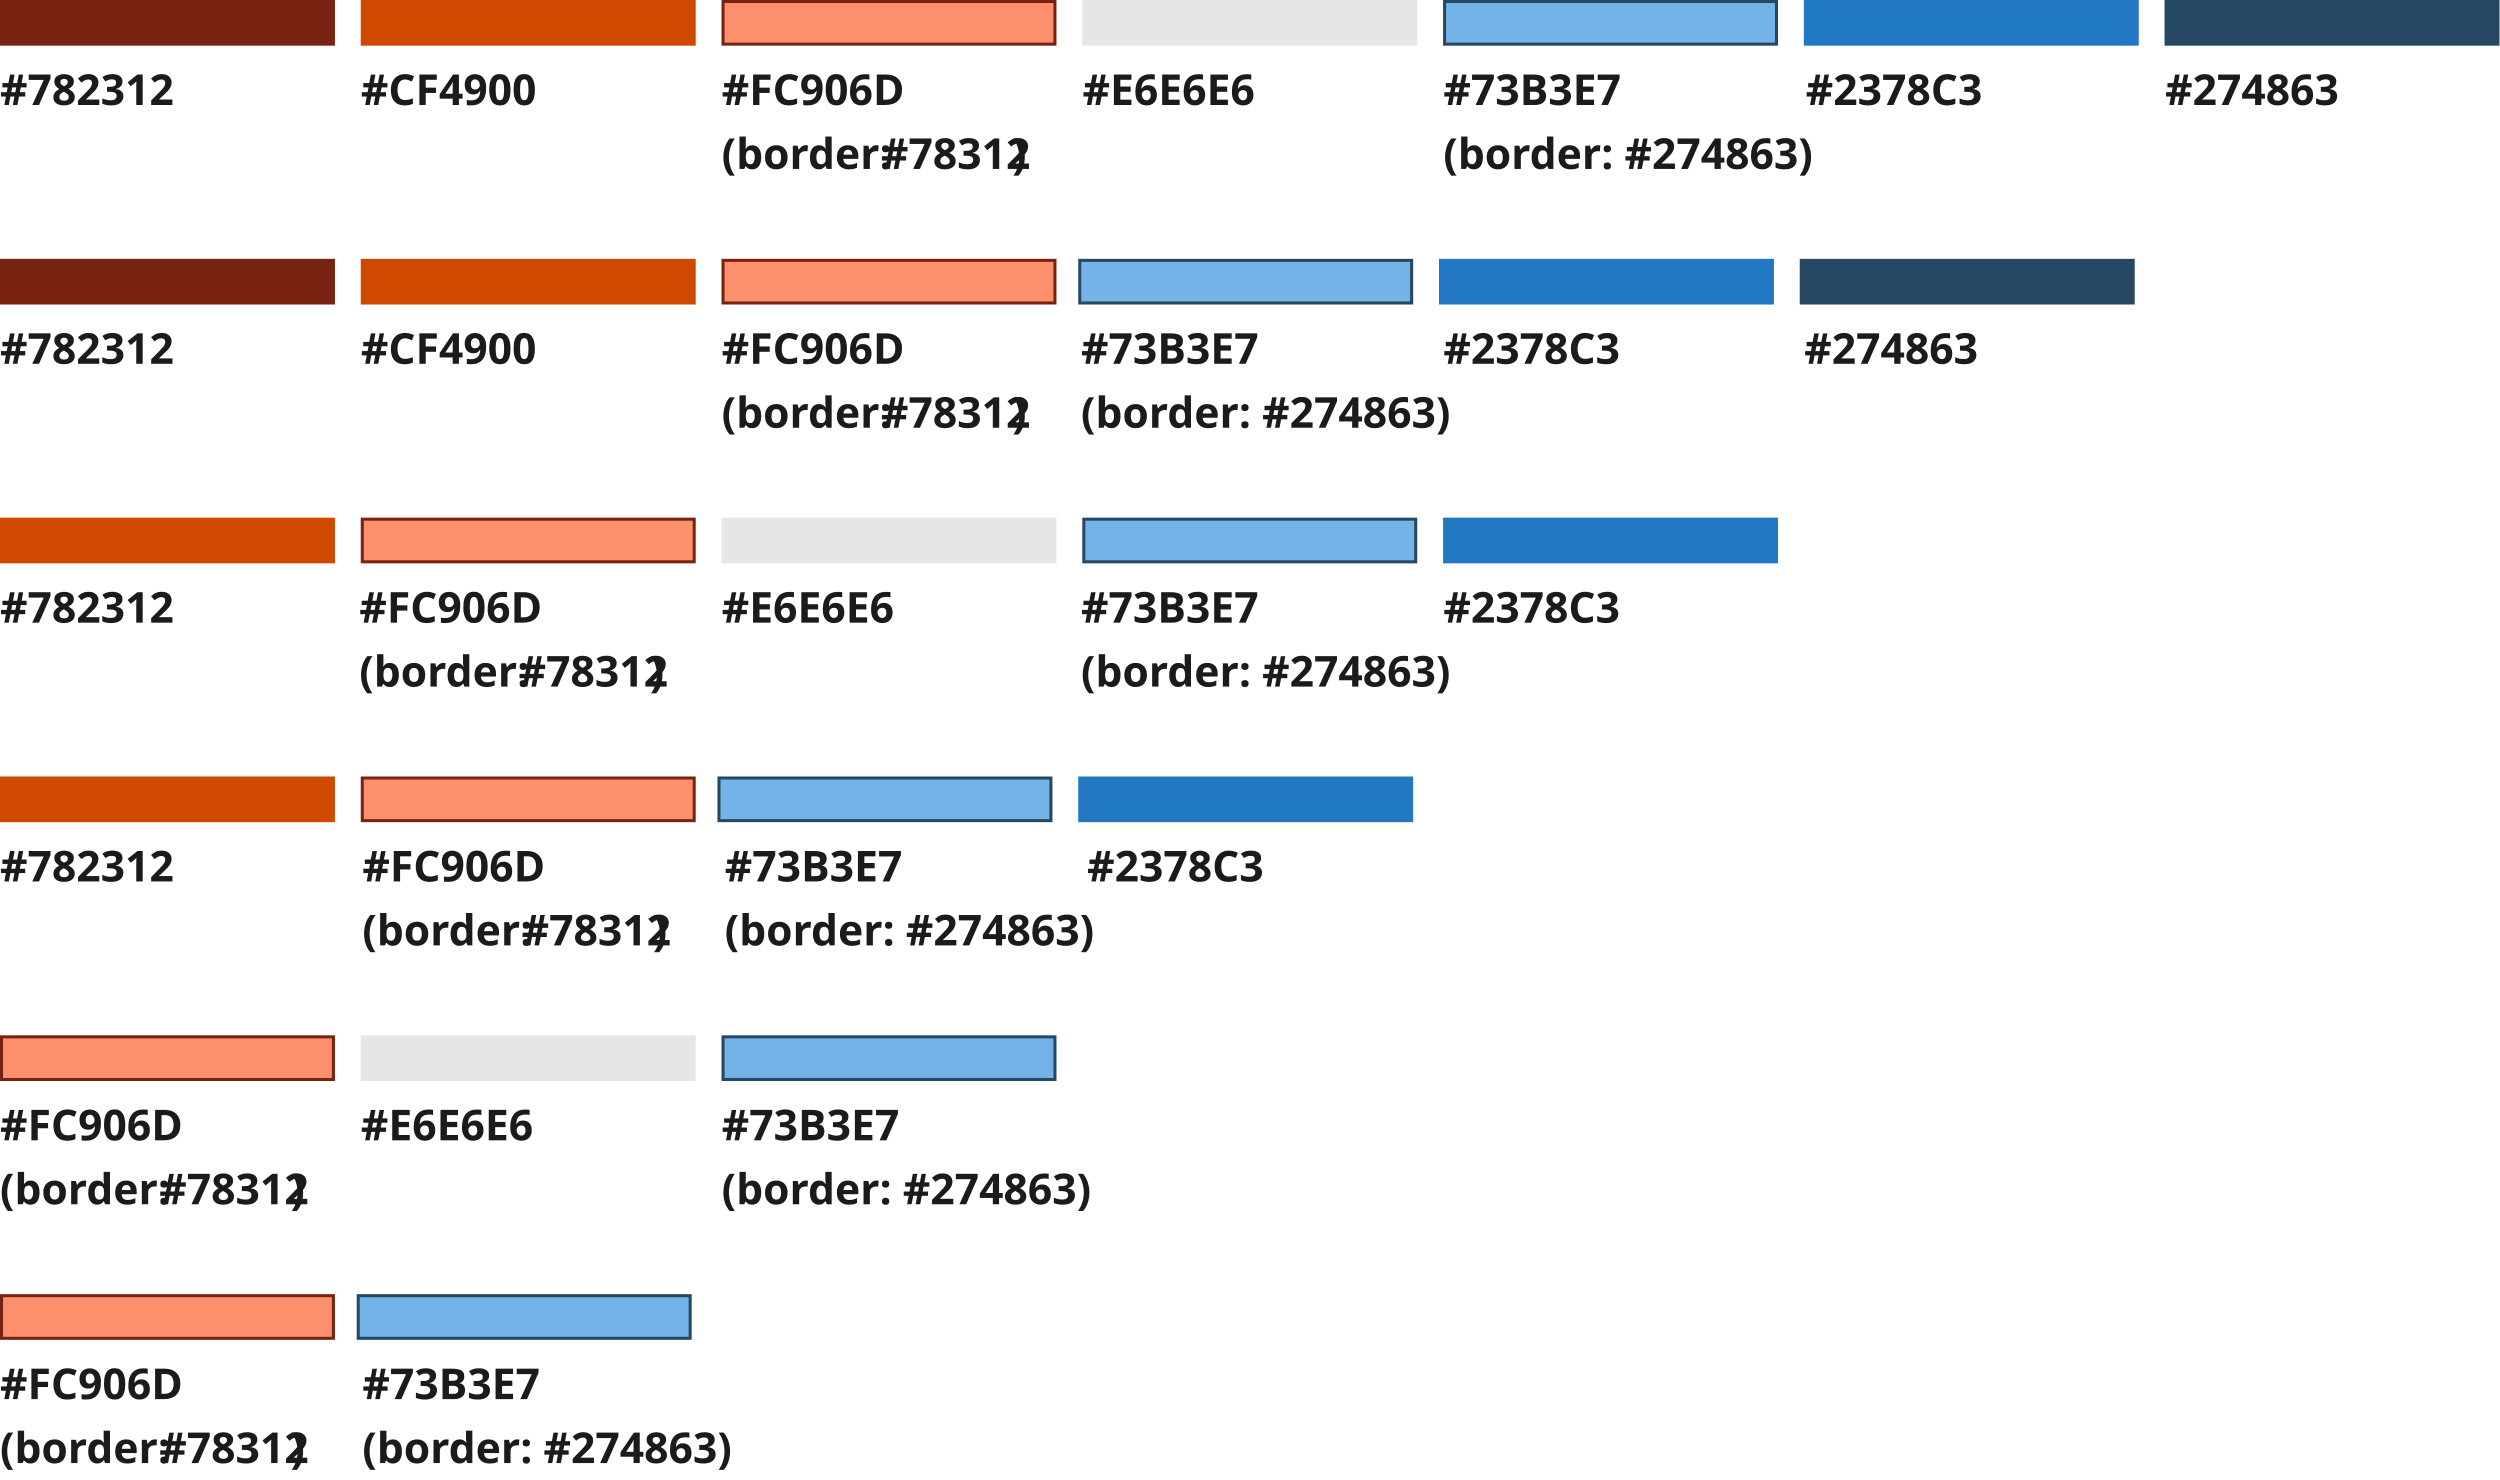
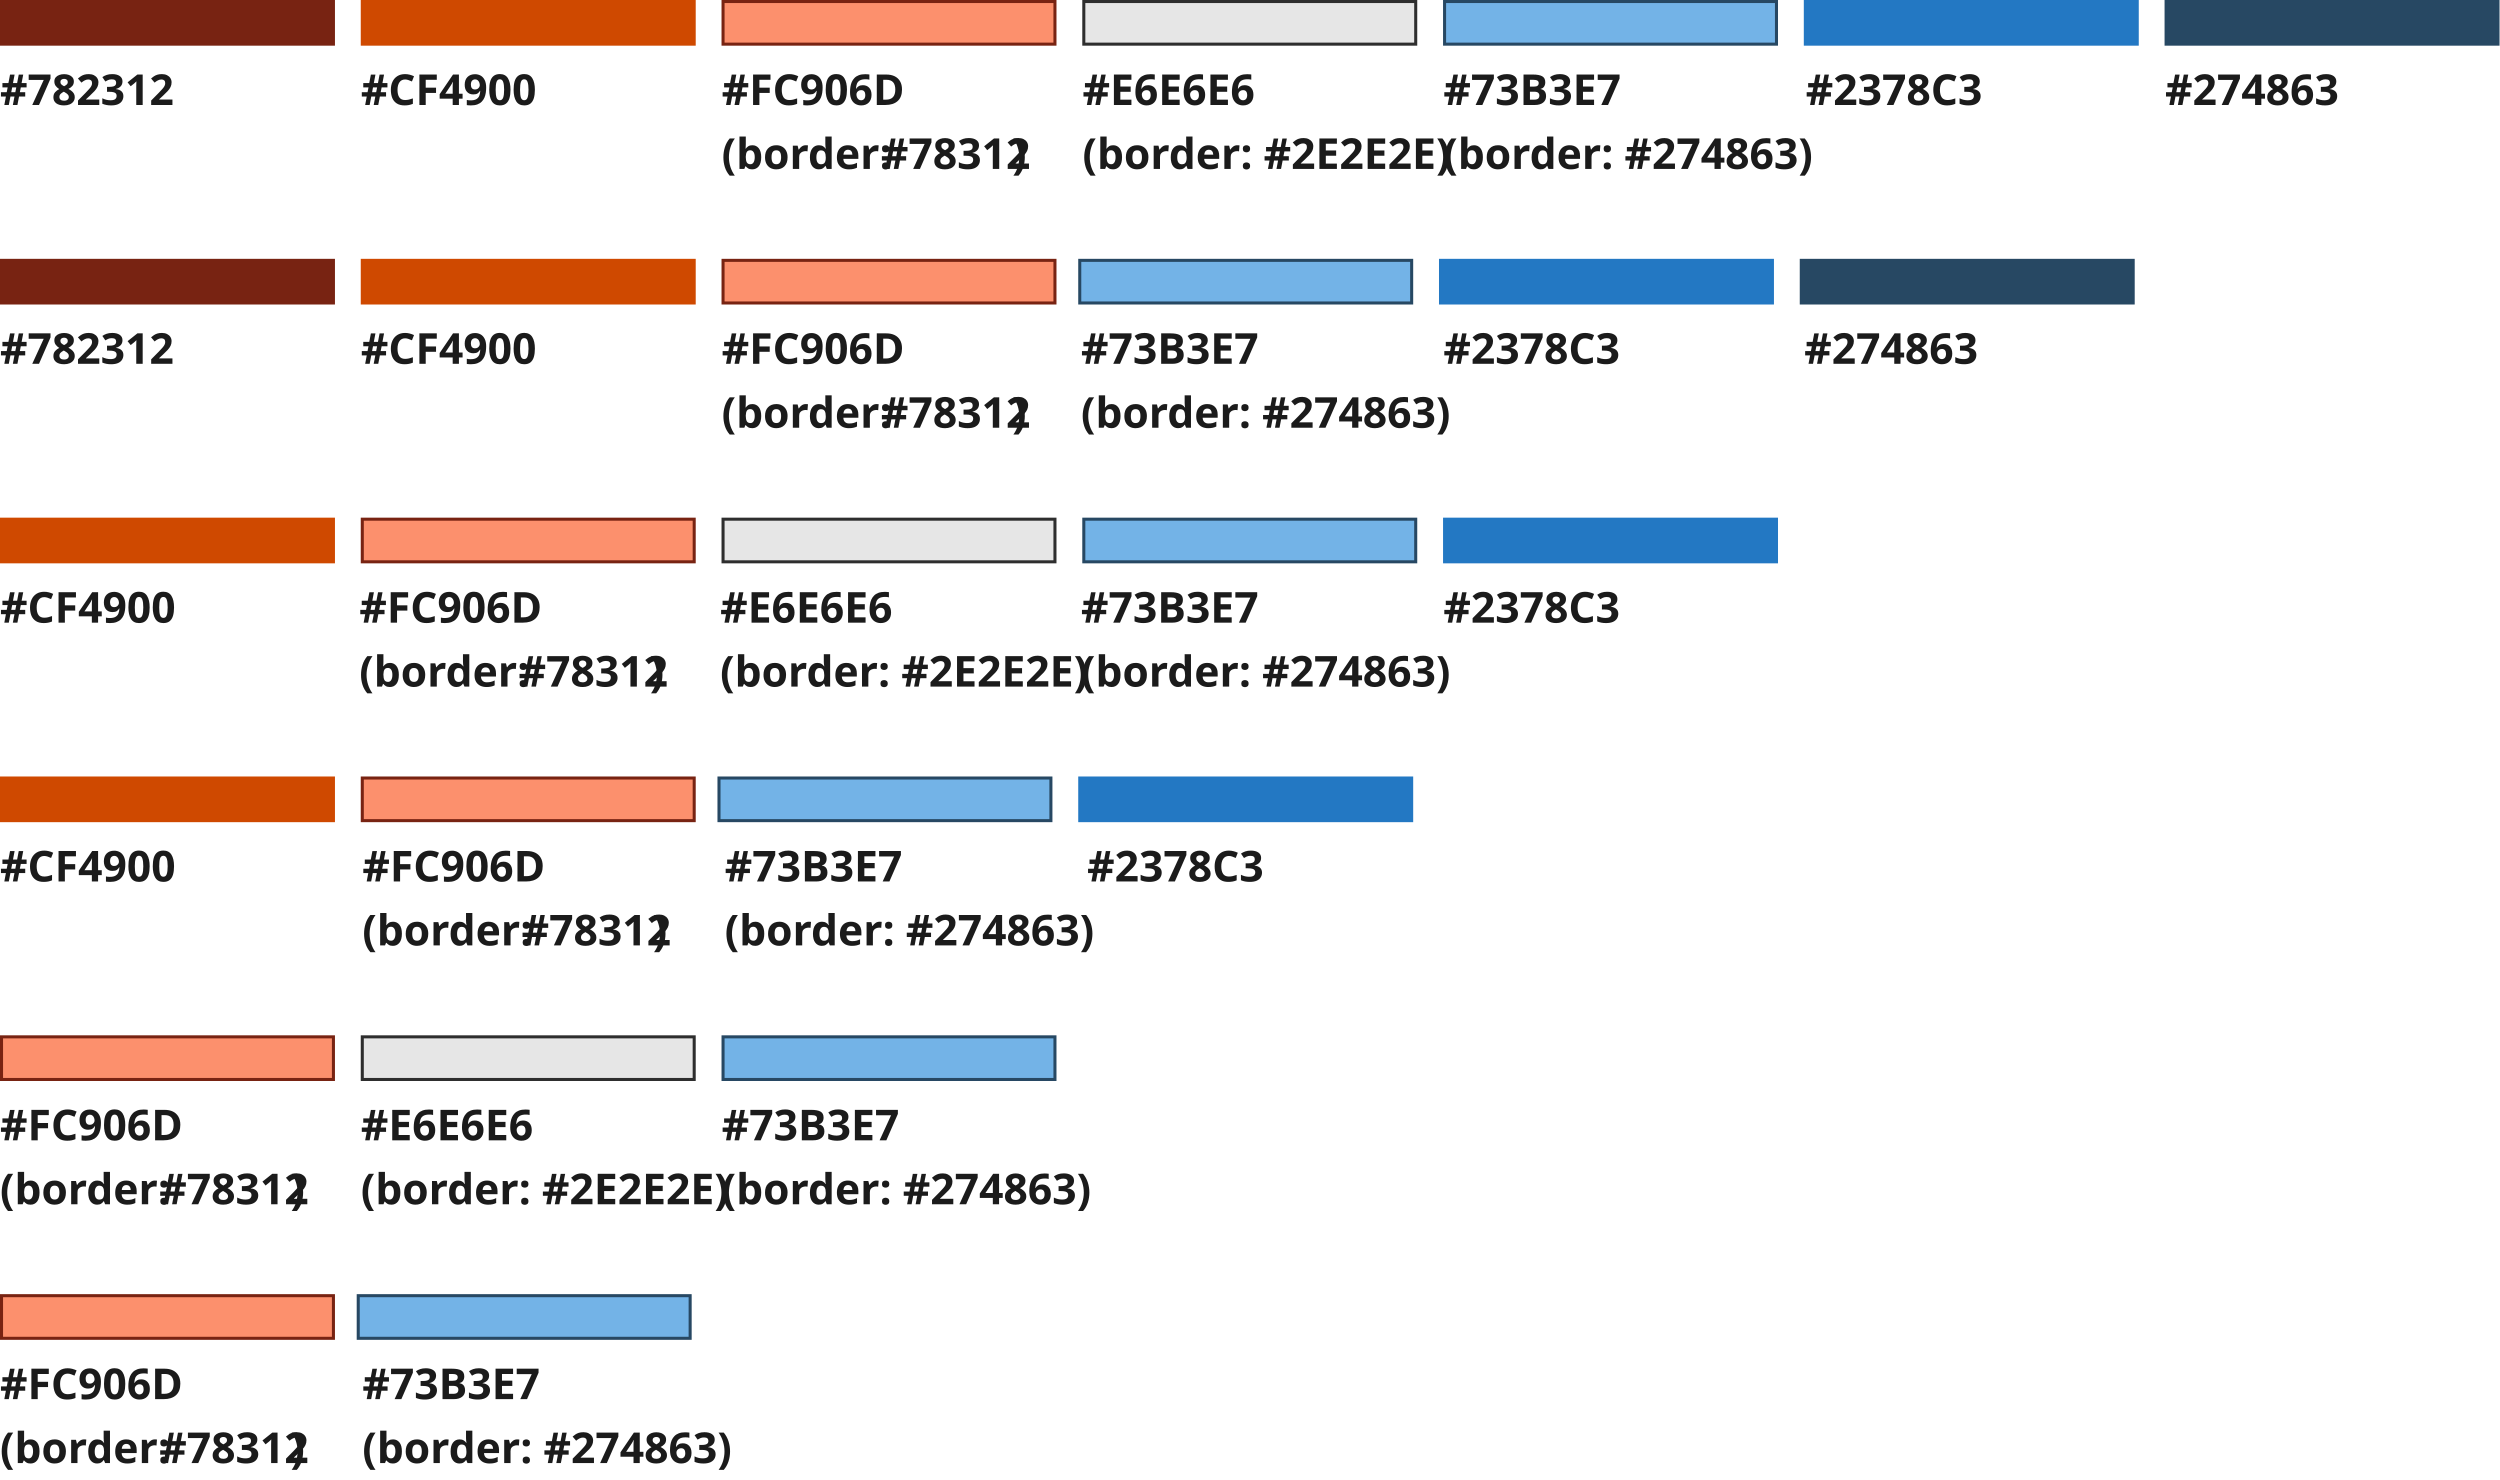
<svg xmlns="http://www.w3.org/2000/svg" width="821" height="486" viewBox="0 0 821 486" fill="none">
  <text fill="#1B1B1B" xml:space="preserve" style="white-space: pre" font-family="Source Sans Pro" font-size="14" font-weight="600" letter-spacing="0em">
    <tspan x="0" y="34.477">#782312</tspan>
  </text>
  <text fill="#1B1B1B" xml:space="preserve" style="white-space: pre" font-family="Source Sans Pro" font-size="14" font-weight="600" letter-spacing="0em">
    <tspan x="118.5" y="34.477">#CF4900</tspan>
  </text>
  <text fill="#1B1B1B" xml:space="preserve" style="white-space: pre" font-family="Source Sans Pro" font-size="14" font-weight="600" letter-spacing="0em">
    <tspan x="237" y="34.477">#FC906D
</tspan>
    <tspan x="237" y="55.477">(border: </tspan>
    <tspan x="332.361" y="55.477">)</tspan>
  </text>
  <text fill="#1B1B1B" xml:space="preserve" style="white-space: pre" font-family="Source Sans Pro" font-size="14" font-weight="600" letter-spacing="0em">
    <tspan x="289.295" y="55.477">#78312</tspan>
  </text>
  <text fill="#1B1B1B" xml:space="preserve" style="white-space: pre" font-family="Source Sans Pro" font-size="14" font-weight="600" letter-spacing="0em">
-     <tspan x="355.5" y="34.477">#E6E6E6</tspan>
+     <tspan x="355.5" y="34.477">#E6E6E6
+ </tspan>
+     <tspan x="355.5" y="55.477">(border: #2E2E2E)</tspan>
  </text>
  <text fill="#1B1B1B" xml:space="preserve" style="white-space: pre" font-family="Source Sans Pro" font-size="14" font-weight="600" letter-spacing="0em">
    <tspan x="474" y="34.477">#73B3E7
</tspan>
    <tspan x="474" y="55.477">(border: #274863)</tspan>
  </text>
  <text fill="#1B1B1B" xml:space="preserve" style="white-space: pre" font-family="Source Sans Pro" font-size="14" font-weight="600" letter-spacing="0em">
    <tspan x="593" y="34.477">#2378C3</tspan>
  </text>
  <text fill="#1B1B1B" xml:space="preserve" style="white-space: pre" font-family="Source Sans Pro" font-size="14" font-weight="600" letter-spacing="0em">
    <tspan x="711" y="34.477">#274863</tspan>
  </text>
  <rect width="110" height="15" fill="#782312" />
  <rect x="118.474" width="110" height="15" fill="#CF4900" />
  <rect x="237.448" y="0.5" width="109" height="14" fill="#FC906D" stroke="#782312" />
  <rect x="474.396" y="0.5" width="109" height="14" fill="#73B3E7" stroke="#274863" />
  <rect x="710.844" width="110" height="15" fill="#274863" />
-   <rect x="355.422" width="110" height="15" fill="#E6E6E6" />
+   <rect x="355.922" y="0.5" width="109" height="14" fill="#E6E6E6" stroke="#2E2E2E" />
  <rect x="592.37" width="110" height="15" fill="#2378C3" />
  <text fill="#1B1B1B" xml:space="preserve" style="white-space: pre" font-family="Source Sans Pro" font-size="14" font-weight="600" letter-spacing="0em">
    <tspan x="0" y="119.477">#782312</tspan>
  </text>
  <text fill="#1B1B1B" xml:space="preserve" style="white-space: pre" font-family="Source Sans Pro" font-size="14" font-weight="600" letter-spacing="0em">
    <tspan x="118.5" y="119.477">#CF4900</tspan>
  </text>
  <text fill="#1B1B1B" xml:space="preserve" style="white-space: pre" font-family="Source Sans Pro" font-size="14" font-weight="600" letter-spacing="0em">
    <tspan x="237" y="119.477">#FC906D
</tspan>
    <tspan x="237" y="140.477">(border: </tspan>
    <tspan x="332.361" y="140.477">)</tspan>
  </text>
  <text fill="#1B1B1B" xml:space="preserve" style="white-space: pre" font-family="Source Sans Pro" font-size="14" font-weight="600" letter-spacing="0em">
    <tspan x="289.295" y="140.477">#78312</tspan>
  </text>
  <text fill="#1B1B1B" xml:space="preserve" style="white-space: pre" font-family="Source Sans Pro" font-size="14" font-weight="600" letter-spacing="0em">
    <tspan x="355" y="119.477">#73B3E7
</tspan>
    <tspan x="355" y="140.477">(border: #274863)</tspan>
  </text>
  <text fill="#1B1B1B" xml:space="preserve" style="white-space: pre" font-family="Source Sans Pro" font-size="14" font-weight="600" letter-spacing="0em">
    <tspan x="474" y="119.477">#2378C3</tspan>
  </text>
  <text fill="#1B1B1B" xml:space="preserve" style="white-space: pre" font-family="Source Sans Pro" font-size="14" font-weight="600" letter-spacing="0em">
    <tspan x="592.5" y="119.477">#274863</tspan>
  </text>
  <rect y="85" width="110" height="15" fill="#782312" />
  <rect x="118.474" y="85" width="110" height="15" fill="#CF4900" />
  <rect x="237.448" y="85.5" width="109" height="14" fill="#FC906D" stroke="#782312" />
  <rect x="354.591" y="85.5" width="109" height="14" fill="#73B3E7" stroke="#274863" />
  <rect x="591.039" y="85" width="110" height="15" fill="#274863" />
  <rect x="472.565" y="85" width="110" height="15" fill="#2378C3" />
  <text fill="#1B1B1B" xml:space="preserve" style="white-space: pre" font-family="Source Sans Pro" font-size="14" font-weight="600" letter-spacing="0em">
-     <tspan x="0" y="204.477">#782312</tspan>
+     <tspan x="0" y="204.477">#CF4900</tspan>
  </text>
  <text fill="#1B1B1B" xml:space="preserve" style="white-space: pre" font-family="Source Sans Pro" font-size="14" font-weight="600" letter-spacing="0em">
    <tspan x="118" y="204.477">#FC906D
</tspan>
    <tspan x="118" y="225.477">(border: </tspan>
    <tspan x="213.361" y="225.477">)</tspan>
  </text>
  <text fill="#1B1B1B" xml:space="preserve" style="white-space: pre" font-family="Source Sans Pro" font-size="14" font-weight="600" letter-spacing="0em">
    <tspan x="170.295" y="225.477">#78312</tspan>
  </text>
  <text fill="#1B1B1B" xml:space="preserve" style="white-space: pre" font-family="Source Sans Pro" font-size="14" font-weight="600" letter-spacing="0em">
    <tspan x="355" y="204.477">#73B3E7
</tspan>
    <tspan x="355" y="225.477">(border: #274863)</tspan>
  </text>
  <text fill="#1B1B1B" xml:space="preserve" style="white-space: pre" font-family="Source Sans Pro" font-size="14" font-weight="600" letter-spacing="0em">
    <tspan x="474" y="204.477">#2378C3</tspan>
  </text>
  <text fill="#1B1B1B" xml:space="preserve" style="white-space: pre" font-family="Source Sans Pro" font-size="14" font-weight="600" letter-spacing="0em">
-     <tspan x="237" y="204.477">#E6E6E6</tspan>
+     <tspan x="236.5" y="204.477">#E6E6E6
+ </tspan>
+     <tspan x="236.5" y="225.477">(border: #2E2E2E)</tspan>
  </text>
  <rect y="170" width="110" height="15" fill="#CF4900" />
  <rect x="118.974" y="170.5" width="109" height="14" fill="#FC906D" stroke="#782312" />
  <rect x="355.922" y="170.5" width="109" height="14" fill="#73B3E7" stroke="#274863" />
-   <rect x="236.948" y="170" width="110" height="15" fill="#E6E6E6" />
+   <rect x="237.448" y="170.5" width="109" height="14" fill="#E6E6E6" stroke="#2E2E2E" />
  <rect x="473.896" y="170" width="110" height="15" fill="#2378C3" />
  <text fill="#1B1B1B" xml:space="preserve" style="white-space: pre" font-family="Source Sans Pro" font-size="14" font-weight="600" letter-spacing="0em">
-     <tspan x="0" y="289.477">#782312</tspan>
+     <tspan x="0" y="289.477">#CF4900</tspan>
  </text>
  <text fill="#1B1B1B" xml:space="preserve" style="white-space: pre" font-family="Source Sans Pro" font-size="14" font-weight="600" letter-spacing="0em">
    <tspan x="119" y="289.477">#FC906D
</tspan>
    <tspan x="119" y="310.477">(border: </tspan>
    <tspan x="214.361" y="310.477">)</tspan>
  </text>
  <text fill="#1B1B1B" xml:space="preserve" style="white-space: pre" font-family="Source Sans Pro" font-size="14" font-weight="600" letter-spacing="0em">
    <tspan x="171.295" y="310.477">#78312</tspan>
  </text>
  <text fill="#1B1B1B" xml:space="preserve" style="white-space: pre" font-family="Source Sans Pro" font-size="14" font-weight="600" letter-spacing="0em">
    <tspan x="238" y="289.477">#73B3E7
</tspan>
    <tspan x="238" y="310.477">(border: #274863)</tspan>
  </text>
  <text fill="#1B1B1B" xml:space="preserve" style="white-space: pre" font-family="Source Sans Pro" font-size="14" font-weight="600" letter-spacing="0em">
    <tspan x="357" y="289.477">#2378C3</tspan>
  </text>
  <rect y="255" width="110" height="15" fill="#CF4900" />
  <rect x="118.974" y="255.5" width="109" height="14" fill="#FC906D" stroke="#782312" />
  <rect x="236.117" y="255.5" width="109" height="14" fill="#73B3E7" stroke="#274863" />
  <rect x="354.091" y="255" width="110" height="15" fill="#2378C3" />
  <text fill="#1B1B1B" xml:space="preserve" style="white-space: pre" font-family="Source Sans Pro" font-size="14" font-weight="600" letter-spacing="0em">
    <tspan x="0" y="374.477">#FC906D
</tspan>
    <tspan x="0" y="395.477">(border: </tspan>
    <tspan x="95.361" y="395.477">)</tspan>
  </text>
  <text fill="#1B1B1B" xml:space="preserve" style="white-space: pre" font-family="Source Sans Pro" font-size="14" font-weight="600" letter-spacing="0em">
    <tspan x="52.295" y="395.477">#78312</tspan>
  </text>
  <text fill="#1B1B1B" xml:space="preserve" style="white-space: pre" font-family="Source Sans Pro" font-size="14" font-weight="600" letter-spacing="0em">
    <tspan x="237" y="374.477">#73B3E7
</tspan>
    <tspan x="237" y="395.477">(border: #274863)</tspan>
  </text>
  <text fill="#1B1B1B" xml:space="preserve" style="white-space: pre" font-family="Source Sans Pro" font-size="14" font-weight="600" letter-spacing="0em">
-     <tspan x="118.5" y="374.477">#E6E6E6</tspan>
+     <tspan x="118.5" y="374.477">#E6E6E6
+ </tspan>
+     <tspan x="118.5" y="395.477">(border: #2E2E2E)</tspan>
  </text>
  <rect x="0.5" y="340.5" width="109" height="14" fill="#FC906D" stroke="#782312" />
  <rect x="237.448" y="340.5" width="109" height="14" fill="#73B3E7" stroke="#274863" />
-   <rect x="118.474" y="340" width="110" height="15" fill="#E6E6E6" />
+   <rect x="118.974" y="340.5" width="109" height="14" fill="#E6E6E6" stroke="#2E2E2E" />
  <text fill="#1B1B1B" xml:space="preserve" style="white-space: pre" font-family="Source Sans Pro" font-size="14" font-weight="600" letter-spacing="0em">
    <tspan x="0" y="459.477">#FC906D
</tspan>
    <tspan x="0" y="480.477">(border: </tspan>
    <tspan x="95.361" y="480.477">)</tspan>
  </text>
  <text fill="#1B1B1B" xml:space="preserve" style="white-space: pre" font-family="Source Sans Pro" font-size="14" font-weight="600" letter-spacing="0em">
    <tspan x="52.295" y="480.477">#78312</tspan>
  </text>
  <text fill="#1B1B1B" xml:space="preserve" style="white-space: pre" font-family="Source Sans Pro" font-size="14" font-weight="600" letter-spacing="0em">
    <tspan x="119" y="459.477">#73B3E7
</tspan>
    <tspan x="119" y="480.477">(border: #274863)</tspan>
  </text>
  <rect x="0.5" y="425.5" width="109" height="14" fill="#FC906D" stroke="#782312" />
  <rect x="117.643" y="425.5" width="109" height="14" fill="#73B3E7" stroke="#274863" />
</svg>
